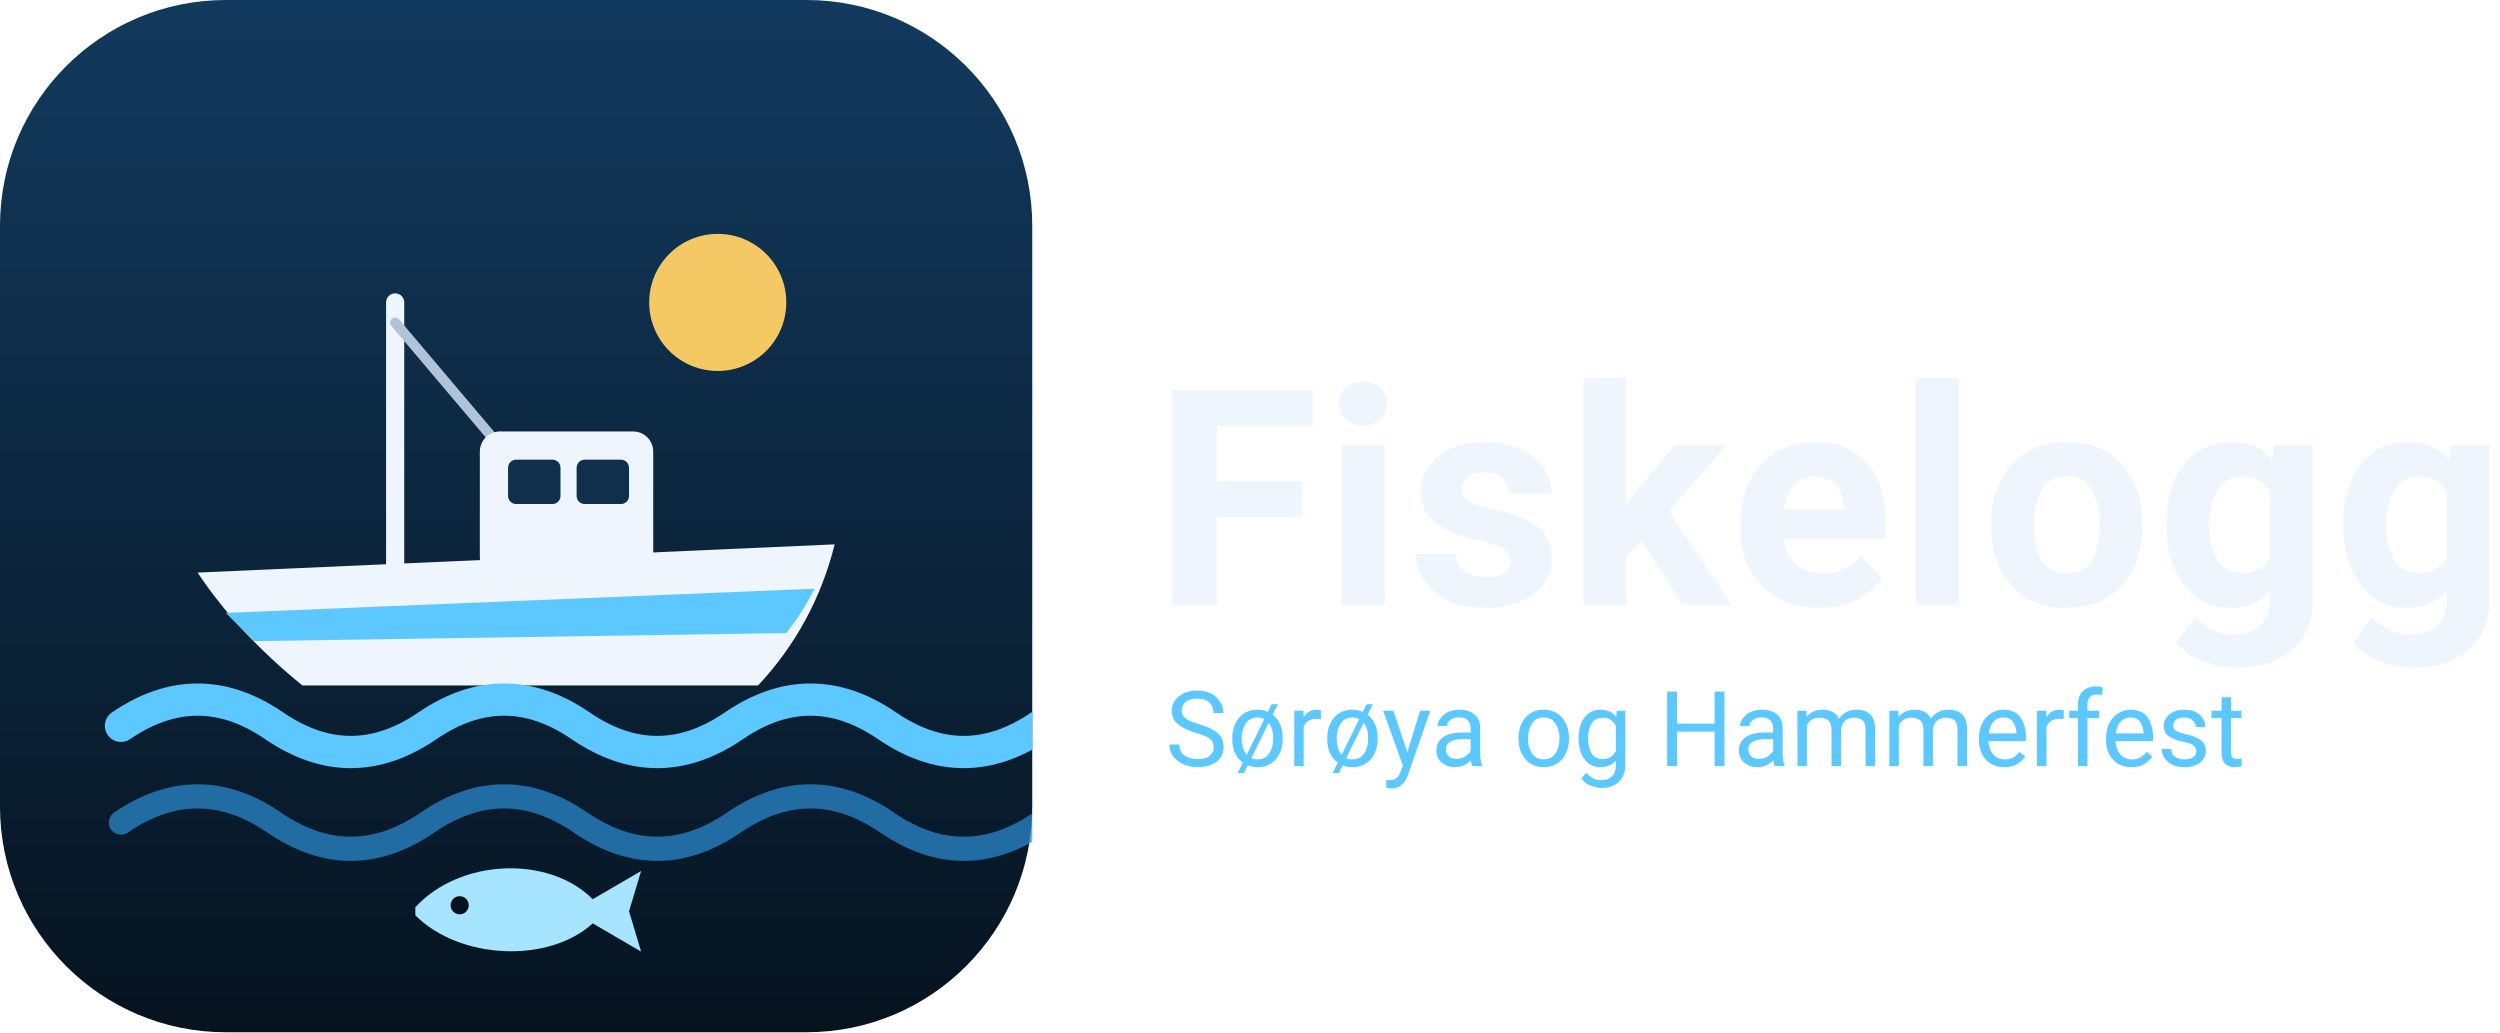
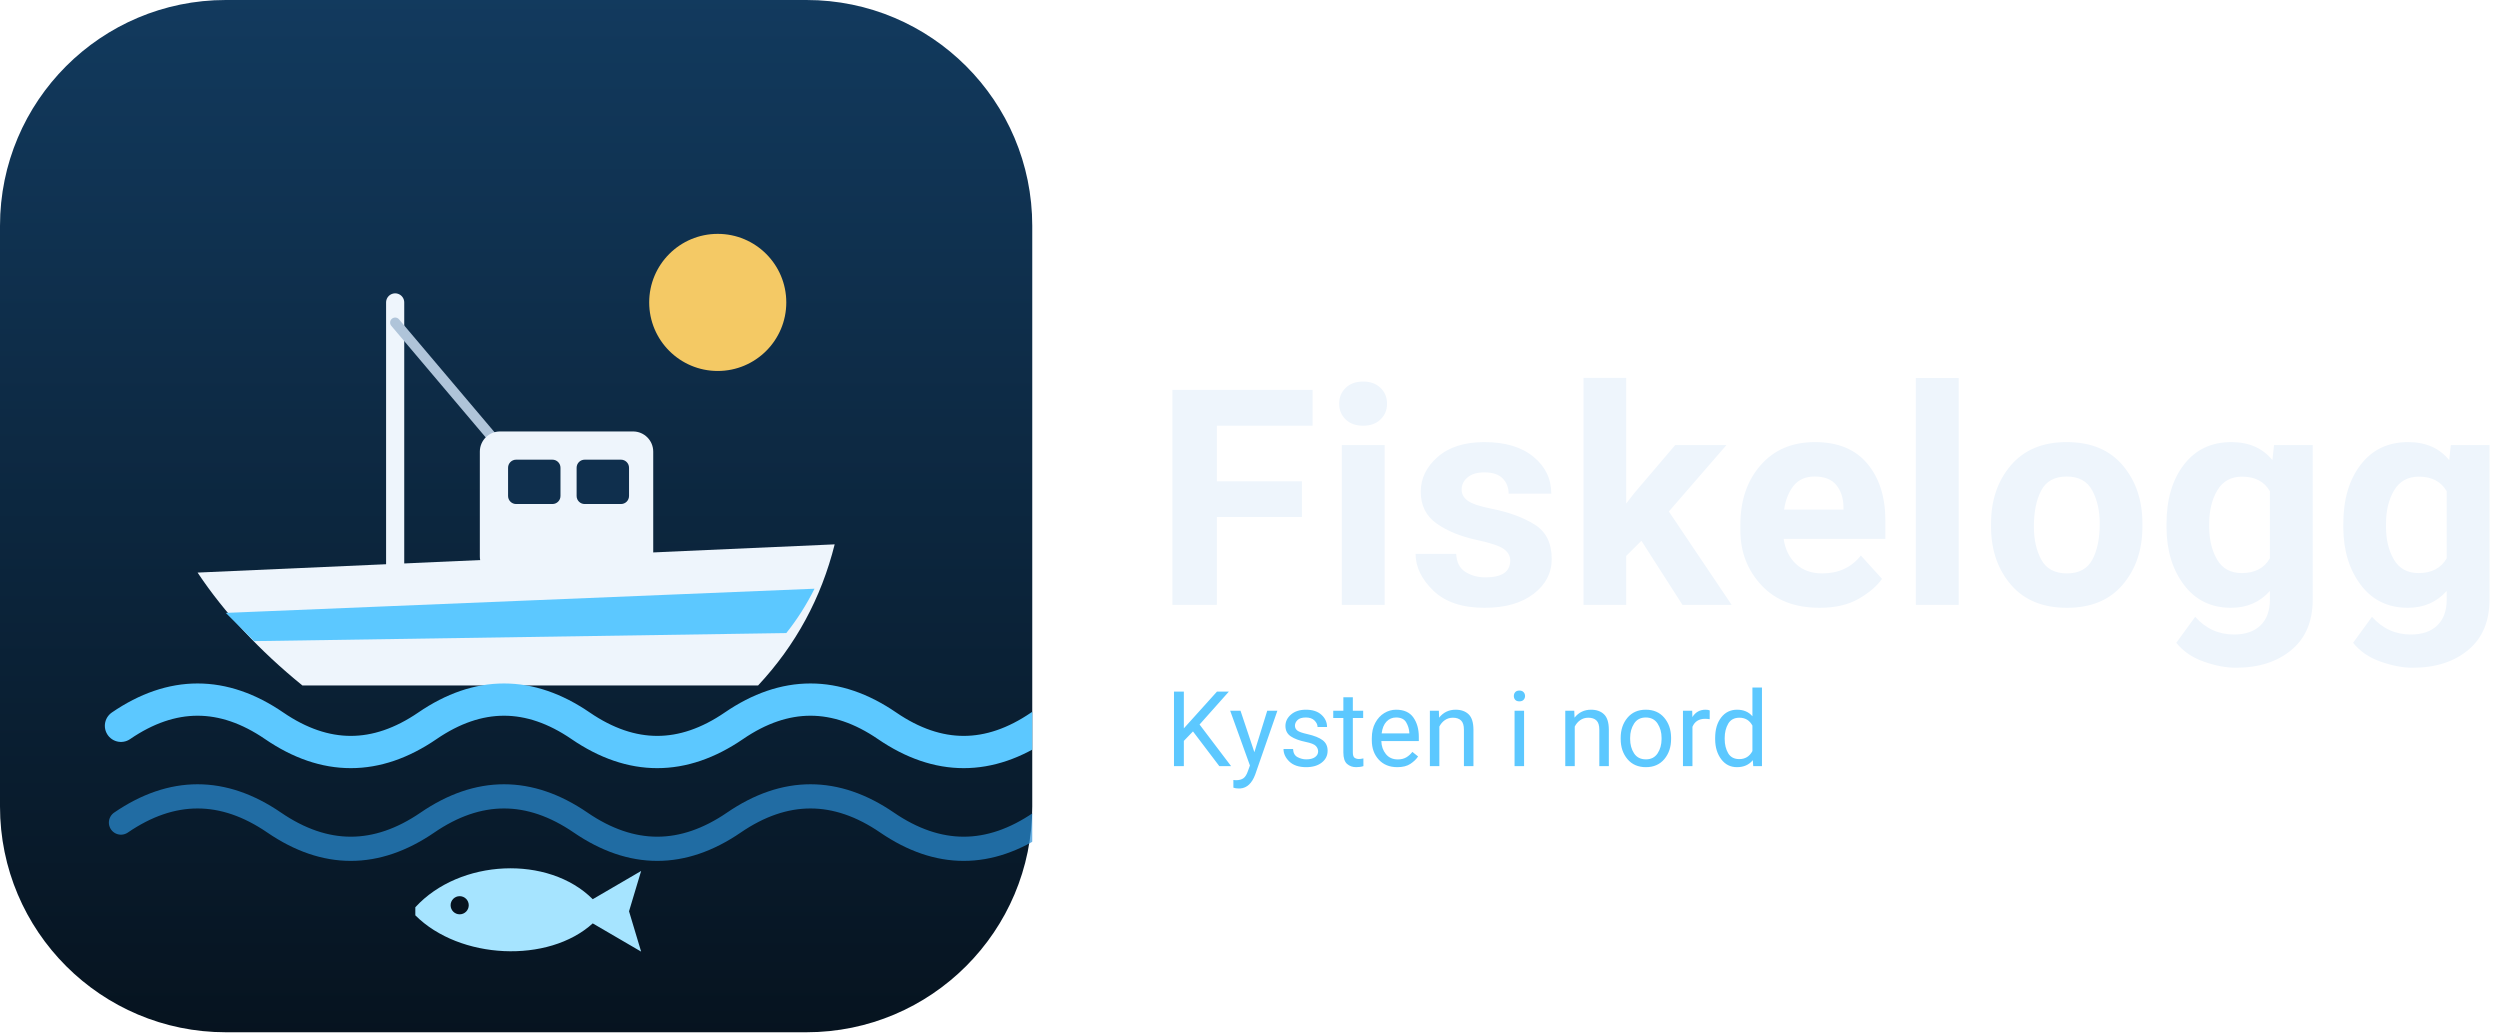
<svg xmlns="http://www.w3.org/2000/svg" viewBox="0 0 1240 512">
  <defs>
    <linearGradient id="bg" x1="0" y1="0" x2="0" y2="1">
      <stop offset="0" stop-color="#123A5E" />
      <stop offset="1" stop-color="#06131F" />
    </linearGradient>
    <clipPath id="k">
      <rect width="512" height="512" />
    </clipPath>
  </defs>
  <rect width="512" height="512" rx="112" fill="url(#bg)" />
  <g clip-path="url(#k)">
    <g id="sol">
      <circle cx="356" cy="150" r="34" fill="#FFD166" opacity=".95" />
    </g>
    <g id="baat">
      <line x1="196" y1="292" x2="196" y2="150" stroke="#EEF5FC" stroke-width="9" stroke-linecap="round" />
      <path d="M196 160 L262 238" stroke="#AFC4D9" stroke-width="5" stroke-linecap="round" />
      <rect x="238" y="214" width="86" height="72" rx="10" fill="#EEF5FC" />
      <rect x="252" y="228" width="26" height="22" rx="4" fill="#0F2F4D" />
      <rect x="286" y="228" width="26" height="22" rx="4" fill="#0F2F4D" />
      <path d="M98 284 L414 270 Q 404 310 376 340 L150 340 Q 118 314 98 284 Z" fill="#EEF5FC" />
      <path d="M112 304 L404 292 Q 398 304 390 314 L126 318 Z" fill="#5CC8FF" />
    </g>
    <path d="M60 360 q 38 -26 76 0 t 76 0 t 76 0 t 76 0 t 76 0 t 76 0" fill="none" stroke="#5CC8FF" stroke-width="16" stroke-linecap="round" />
    <path d="M60 408 q 38 -26 76 0 t 76 0 t 76 0 t 76 0 t 76 0 t 76 0" fill="none" stroke="#2B8FD6" stroke-width="12" stroke-linecap="round" opacity=".7" />
    <g id="fisk" transform="translate(206 432)">
      <path d="M0 18 C 22 -6, 66 -8, 88 14 L 112 0 L 106 20 L 112 40 L 88 26 C 66 46, 22 44, 0 22 Z" fill="#A6E4FF" />
      <circle cx="22" cy="17" r="4.5" fill="#06131F" />
    </g>
  </g>
  <text x="572" y="300" font-family="-apple-system,BlinkMacSystemFont,Segoe UI,Roboto,Helvetica,Arial,sans-serif" font-size="150" font-weight="700" fill="#EEF5FC" letter-spacing="2">Fiskelogg</text>
-   <text x="578" y="380" font-family="-apple-system,BlinkMacSystemFont,Segoe UI,Roboto,Helvetica,Arial,sans-serif" font-size="52" fill="#5CC8FF">Sørøya og Hammerfest</text>
+   <text x="578" y="380" font-family="-apple-system,BlinkMacSystemFont,Segoe UI,Roboto,Helvetica,Arial,sans-serif" font-size="52" fill="#5CC8FF">Kysten i nord</text>
</svg>
